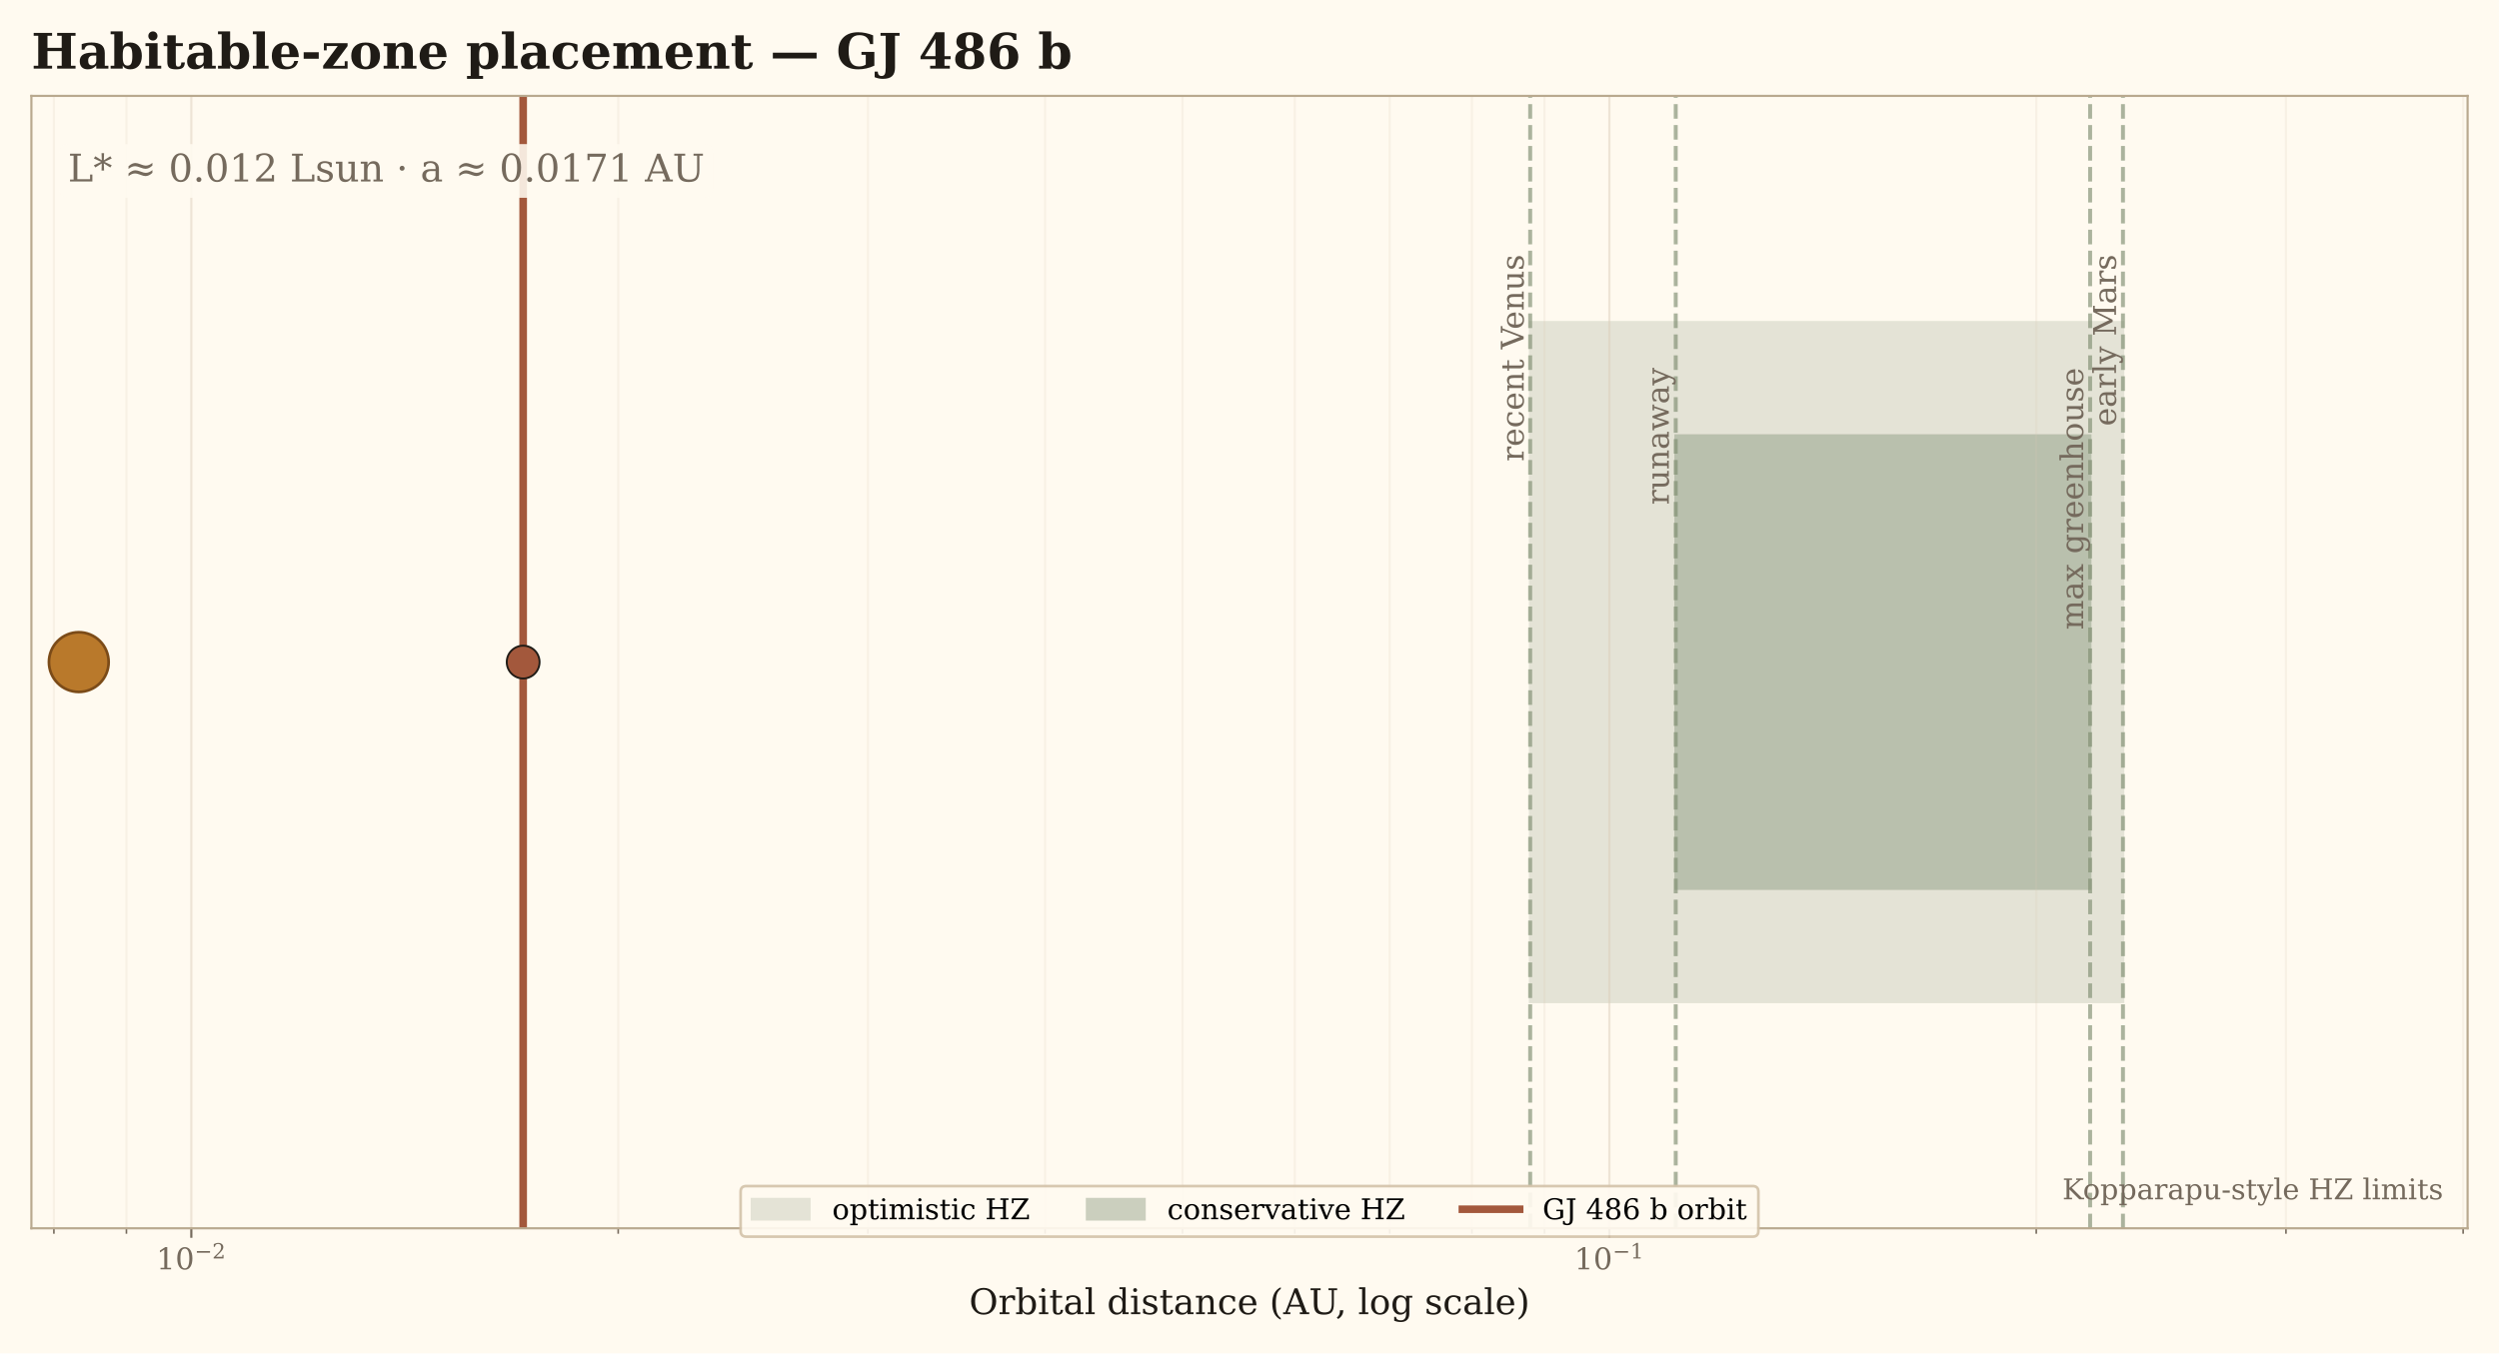
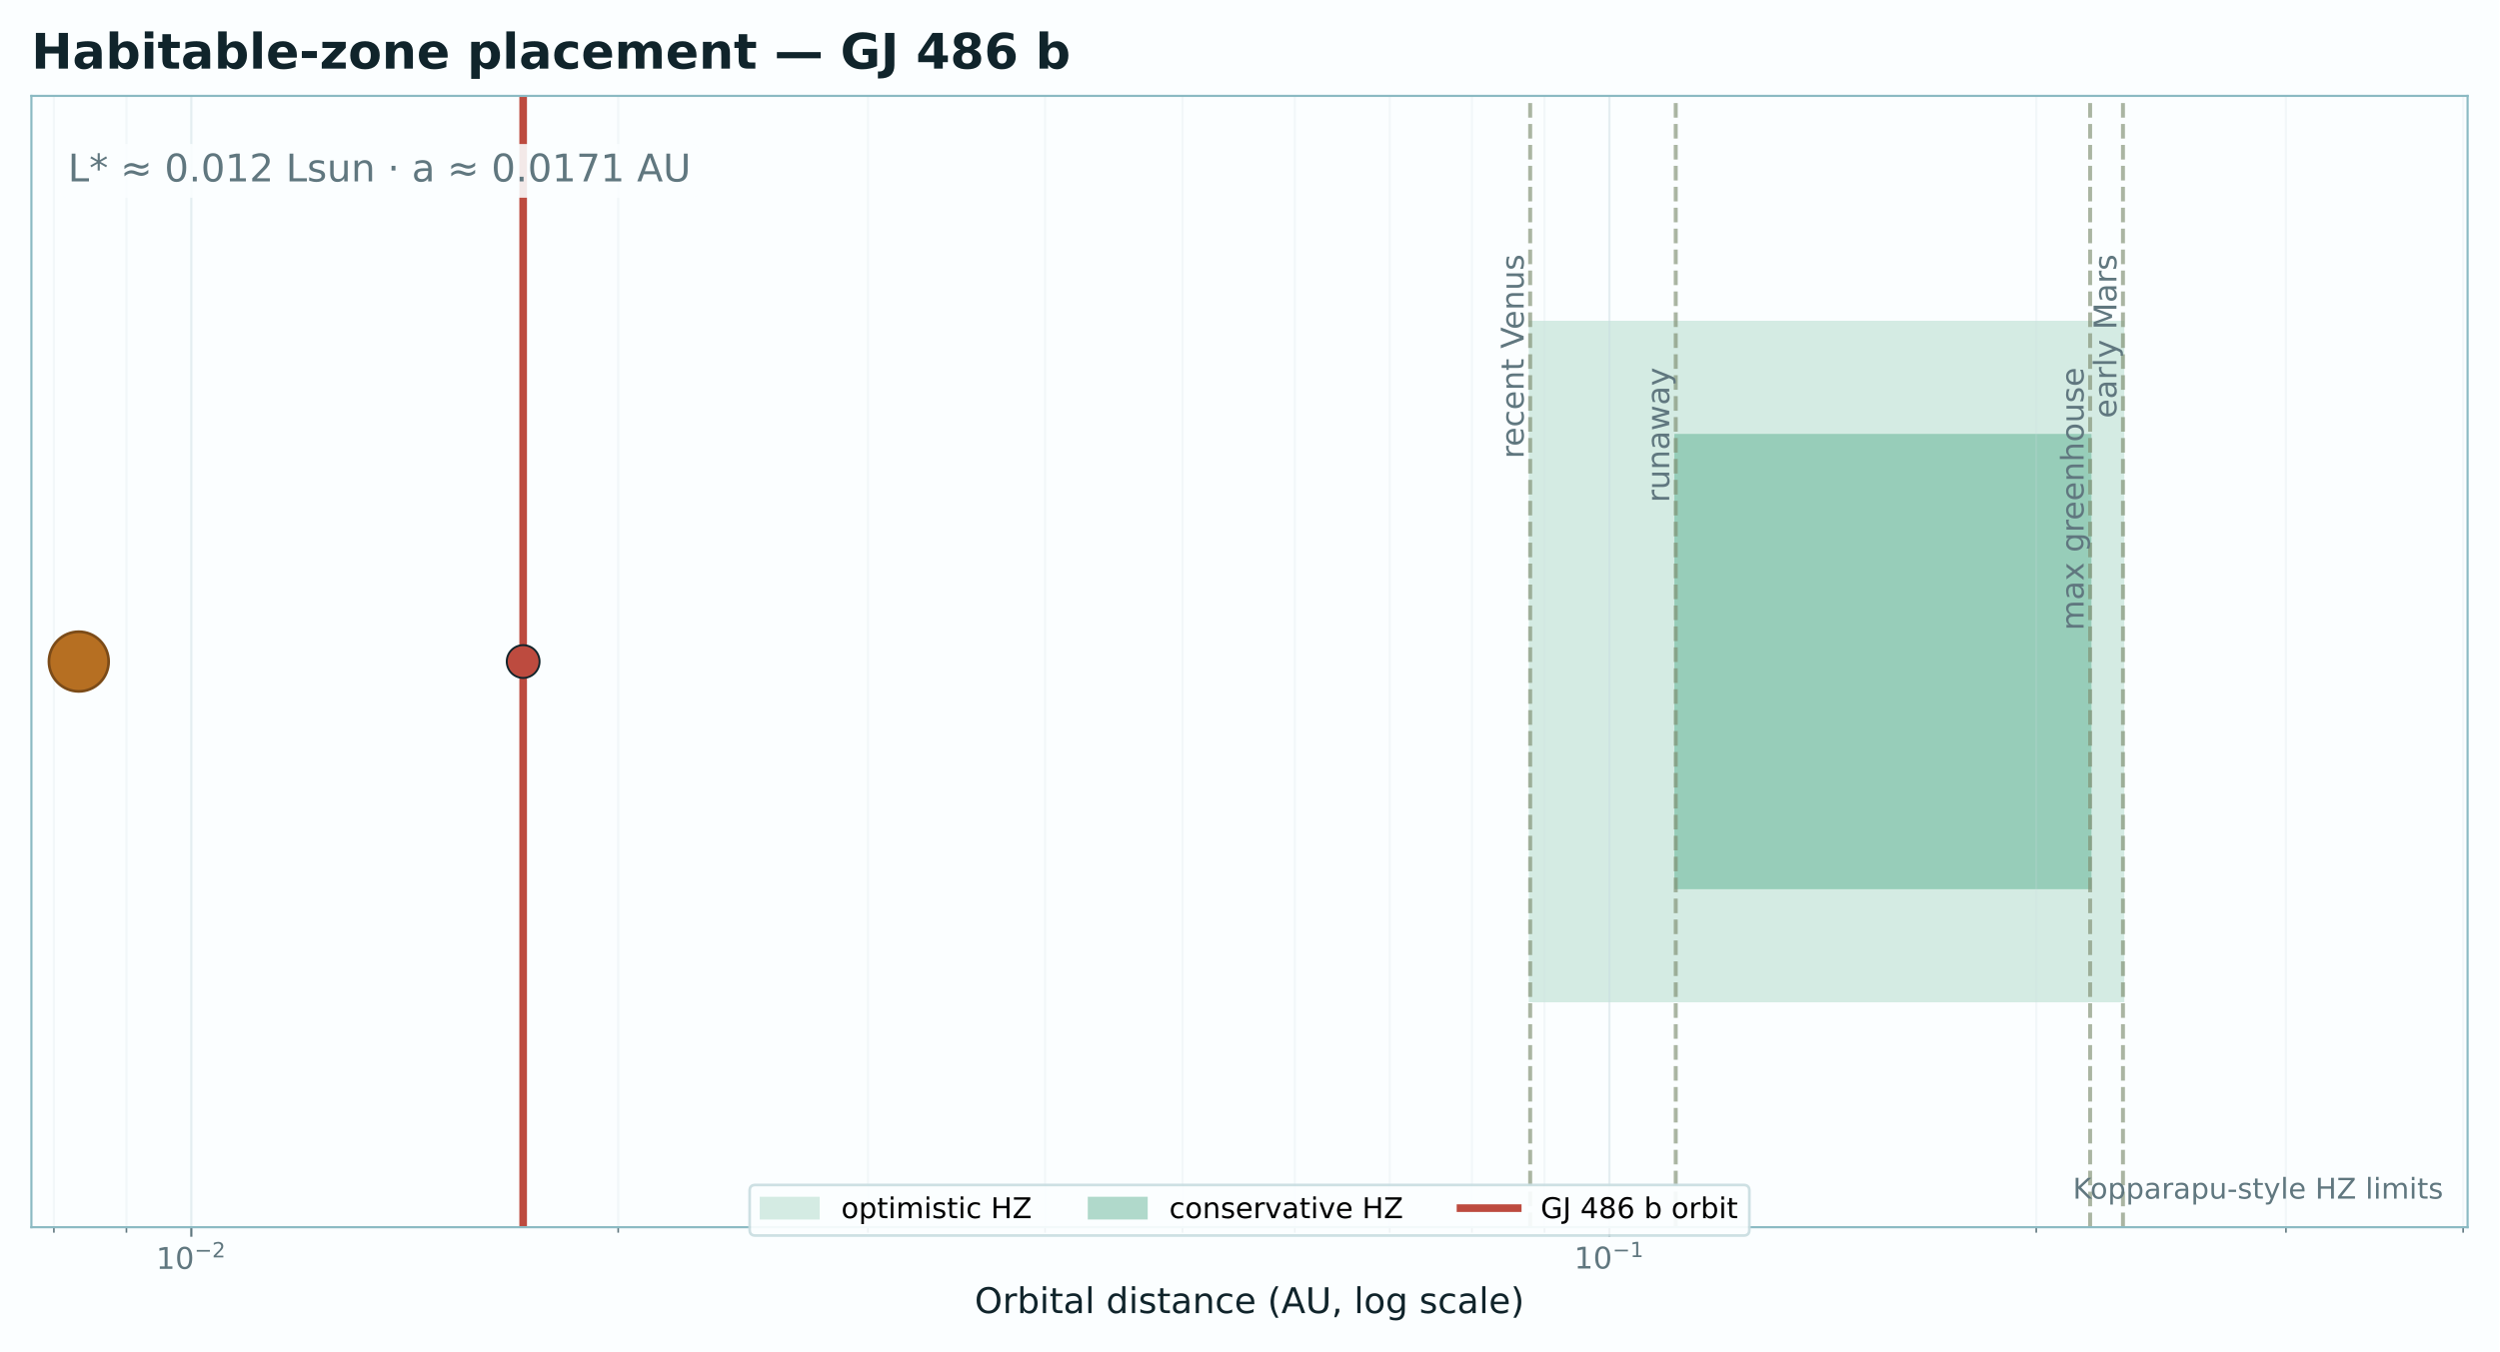
- <svg xmlns="http://www.w3.org/2000/svg" xmlns:xlink="http://www.w3.org/1999/xlink" width="917.04pt" height="496.822pt" viewBox="0 0 917.04 496.822" version="1.1">
+ <svg xmlns="http://www.w3.org/2000/svg" xmlns:xlink="http://www.w3.org/1999/xlink" width="917.04pt" height="496.241pt" viewBox="0 0 917.04 496.241" version="1.1">
  <defs>
    <style type="text/css">*{stroke-linejoin: round; stroke-linecap: butt}</style>
  </defs>
  <g id="figure_1">
    <g id="patch_1">
-       <path d="M 0 496.822  L 917.04 496.822  L 917.04 0  L 0 0  z " style="fill: #fffaf0" />
+       <path d="M 0 496.241  L 917.04 496.241  L 917.04 0  L 0 0  z " style="fill: #fbfeff" />
    </g>
    <g id="axes_1">
      <g id="patch_2">
-         <path d="M 11.52 450.889  L 905.52 450.889  L 905.52 35.197  L 11.52 35.197  z " style="fill: #fffaf0" />
+         <path d="M 11.52 450.493  L 905.52 450.493  L 905.52 35.197  L 11.52 35.197  z " style="fill: #fbfeff" />
      </g>
      <g id="patch_3">
-         <path d="M 561.519 367.751  L 779.049 367.751  L 779.049 118.336  L 561.519 118.336  z " clip-path="url(#p3a44d030aa)" style="fill: #687b5d; opacity: 0.18; stroke: #687b5d; stroke-linejoin: miter" />
+         <path d="M 561.519 367.434  L 779.049 367.434  L 779.049 118.256  L 561.519 118.256  z " clip-path="url(#p8157eff842)" style="fill: #1f9466; opacity: 0.18; stroke: #1f9466; stroke-linejoin: miter" />
      </g>
      <g id="patch_4">
-         <path d="M 614.936 326.182  L 766.997 326.182  L 766.997 159.905  L 614.936 159.905  z " clip-path="url(#p3a44d030aa)" style="fill: #687b5d; opacity: 0.34; stroke: #687b5d; stroke-linejoin: miter" />
+         <path d="M 614.936 325.904  L 766.997 325.904  L 766.997 159.786  L 614.936 159.786  z " clip-path="url(#p8157eff842)" style="fill: #1f9466; opacity: 0.34; stroke: #1f9466; stroke-linejoin: miter" />
      </g>
      <g id="matplotlib.axis_1">
        <g id="xtick_1">
          <g id="line2d_1">
-             <path d="M 70.206 450.889  L 70.206 35.197  " clip-path="url(#p3a44d030aa)" style="fill: none; stroke: #d9cbb6; stroke-opacity: 0.45; stroke-width: 0.8; stroke-linecap: square" />
+             <path d="M 70.206 450.493  L 70.206 35.197  " clip-path="url(#p8157eff842)" style="fill: none; stroke: #c9dde1; stroke-opacity: 0.45; stroke-width: 0.8; stroke-linecap: square" />
          </g>
          <g id="line2d_2">
            <defs>
-               <path id="m1e6c26609d" d="M 0 0  L 0 3.5  " style="stroke: #756a5d; stroke-width: 0.8" />
+               <path id="m68fea2c304" d="M 0 0  L 0 3.5  " style="stroke: #60777f; stroke-width: 0.8" />
            </defs>
            <g>
-               <use xlink:href="#m1e6c26609d" x="70.206" y="450.889" style="fill: #756a5d; stroke: #756a5d; stroke-width: 0.8" />
+               <use xlink:href="#m68fea2c304" x="70.206" y="450.493" style="fill: #60777f; stroke: #60777f; stroke-width: 0.8" />
            </g>
          </g>
          <g id="text_1">
-             <g style="fill: #756a5d" transform="translate(57.33625 466.2475)">
+             <g style="fill: #60777f" transform="translate(57.28125 465.8515)">
              <text>
-                 <tspan x="0" y="-0.287" style="font-size: 11px; font-family: 'DejaVu Serif'; fill: #756a5d">1</tspan>
-                 <tspan x="6.999" y="-0.287" style="font-size: 11px; font-family: 'DejaVu Serif'; fill: #756a5d">0</tspan>
-                 <tspan x="14.097" y="-4.28" style="font-size: 7.7px; font-family: 'DejaVu Serif'; fill: #756a5d">−</tspan>
-                 <tspan x="20.549" y="-4.28" style="font-size: 7.7px; font-family: 'DejaVu Serif'; fill: #756a5d">2</tspan>
+                 <tspan x="0" y="-0.069" style="font-size: 11px; font-family: 'DejaVu Sans'; fill: #60777f">1</tspan>
+                 <tspan x="6.999" y="-0.069" style="font-size: 11px; font-family: 'DejaVu Sans'; fill: #60777f">0</tspan>
+                 <tspan x="14.102" y="-4.28" style="font-size: 7.7px; font-family: 'DejaVu Sans'; fill: #60777f">−</tspan>
+                 <tspan x="20.554" y="-4.28" style="font-size: 7.7px; font-family: 'DejaVu Sans'; fill: #60777f">2</tspan>
              </text>
            </g>
          </g>
        </g>
        <g id="xtick_2">
          <g id="line2d_3">
-             <path d="M 590.582 450.889  L 590.582 35.197  " clip-path="url(#p3a44d030aa)" style="fill: none; stroke: #d9cbb6; stroke-opacity: 0.45; stroke-width: 0.8; stroke-linecap: square" />
+             <path d="M 590.582 450.493  L 590.582 35.197  " clip-path="url(#p8157eff842)" style="fill: none; stroke: #c9dde1; stroke-opacity: 0.45; stroke-width: 0.8; stroke-linecap: square" />
          </g>
          <g id="line2d_4">
            <g>
-               <use xlink:href="#m1e6c26609d" x="590.582" y="450.889" style="fill: #756a5d; stroke: #756a5d; stroke-width: 0.8" />
+               <use xlink:href="#m68fea2c304" x="590.582" y="450.493" style="fill: #60777f; stroke: #60777f; stroke-width: 0.8" />
            </g>
          </g>
          <g id="text_2">
-             <g style="fill: #756a5d" transform="translate(577.7121 466.2475)">
+             <g style="fill: #60777f" transform="translate(577.6571 465.8515)">
              <text>
-                 <tspan x="0" y="-0.287" style="font-size: 11px; font-family: 'DejaVu Serif'; fill: #756a5d">1</tspan>
-                 <tspan x="6.999" y="-0.287" style="font-size: 11px; font-family: 'DejaVu Serif'; fill: #756a5d">0</tspan>
-                 <tspan x="14.097" y="-4.28" style="font-size: 7.7px; font-family: 'DejaVu Serif'; fill: #756a5d">−</tspan>
-                 <tspan x="20.549" y="-4.28" style="font-size: 7.7px; font-family: 'DejaVu Serif'; fill: #756a5d">1</tspan>
+                 <tspan x="0" y="-0.178" style="font-size: 11px; font-family: 'DejaVu Sans'; fill: #60777f">1</tspan>
+                 <tspan x="6.999" y="-0.178" style="font-size: 11px; font-family: 'DejaVu Sans'; fill: #60777f">0</tspan>
+                 <tspan x="14.102" y="-4.389" style="font-size: 7.7px; font-family: 'DejaVu Sans'; fill: #60777f">−</tspan>
+                 <tspan x="20.554" y="-4.389" style="font-size: 7.7px; font-family: 'DejaVu Sans'; fill: #60777f">1</tspan>
              </text>
            </g>
          </g>
        </g>
        <g id="xtick_3">
          <g id="line2d_5">
-             <path d="M 19.777 450.889  L 19.777 35.197  " clip-path="url(#p3a44d030aa)" style="fill: none; stroke: #d9cbb6; stroke-opacity: 0.18; stroke-width: 0.8; stroke-linecap: square" />
+             <path d="M 19.777 450.493  L 19.777 35.197  " clip-path="url(#p8157eff842)" style="fill: none; stroke: #c9dde1; stroke-opacity: 0.18; stroke-width: 0.8; stroke-linecap: square" />
          </g>
          <g id="line2d_6">
            <defs>
-               <path id="m77b37cec91" d="M 0 0  L 0 2  " style="stroke: #756a5d; stroke-width: 0.6" />
+               <path id="mcbe8d513b2" d="M 0 0  L 0 2  " style="stroke: #60777f; stroke-width: 0.6" />
            </defs>
            <g>
-               <use xlink:href="#m77b37cec91" x="19.777" y="450.889" style="fill: #756a5d; stroke: #756a5d; stroke-width: 0.6" />
+               <use xlink:href="#mcbe8d513b2" x="19.777" y="450.493" style="fill: #60777f; stroke: #60777f; stroke-width: 0.6" />
            </g>
          </g>
        </g>
        <g id="xtick_4">
          <g id="line2d_7">
-             <path d="M 46.395 450.889  L 46.395 35.197  " clip-path="url(#p3a44d030aa)" style="fill: none; stroke: #d9cbb6; stroke-opacity: 0.18; stroke-width: 0.8; stroke-linecap: square" />
+             <path d="M 46.395 450.493  L 46.395 35.197  " clip-path="url(#p8157eff842)" style="fill: none; stroke: #c9dde1; stroke-opacity: 0.18; stroke-width: 0.8; stroke-linecap: square" />
          </g>
          <g id="line2d_8">
            <g>
-               <use xlink:href="#m77b37cec91" x="46.395" y="450.889" style="fill: #756a5d; stroke: #756a5d; stroke-width: 0.6" />
+               <use xlink:href="#mcbe8d513b2" x="46.395" y="450.493" style="fill: #60777f; stroke: #60777f; stroke-width: 0.6" />
            </g>
          </g>
        </g>
        <g id="xtick_5">
          <g id="line2d_9">
-             <path d="M 226.855 450.889  L 226.855 35.197  " clip-path="url(#p3a44d030aa)" style="fill: none; stroke: #d9cbb6; stroke-opacity: 0.18; stroke-width: 0.8; stroke-linecap: square" />
+             <path d="M 226.855 450.493  L 226.855 35.197  " clip-path="url(#p8157eff842)" style="fill: none; stroke: #c9dde1; stroke-opacity: 0.18; stroke-width: 0.8; stroke-linecap: square" />
          </g>
          <g id="line2d_10">
            <g>
-               <use xlink:href="#m77b37cec91" x="226.855" y="450.889" style="fill: #756a5d; stroke: #756a5d; stroke-width: 0.6" />
+               <use xlink:href="#mcbe8d513b2" x="226.855" y="450.493" style="fill: #60777f; stroke: #60777f; stroke-width: 0.6" />
            </g>
          </g>
        </g>
        <g id="xtick_6">
          <g id="line2d_11">
-             <path d="M 318.489 450.889  L 318.489 35.197  " clip-path="url(#p3a44d030aa)" style="fill: none; stroke: #d9cbb6; stroke-opacity: 0.18; stroke-width: 0.8; stroke-linecap: square" />
+             <path d="M 318.489 450.493  L 318.489 35.197  " clip-path="url(#p8157eff842)" style="fill: none; stroke: #c9dde1; stroke-opacity: 0.18; stroke-width: 0.8; stroke-linecap: square" />
          </g>
          <g id="line2d_12">
            <g>
-               <use xlink:href="#m77b37cec91" x="318.489" y="450.889" style="fill: #756a5d; stroke: #756a5d; stroke-width: 0.6" />
+               <use xlink:href="#mcbe8d513b2" x="318.489" y="450.493" style="fill: #60777f; stroke: #60777f; stroke-width: 0.6" />
            </g>
          </g>
        </g>
        <g id="xtick_7">
          <g id="line2d_13">
-             <path d="M 383.504 450.889  L 383.504 35.197  " clip-path="url(#p3a44d030aa)" style="fill: none; stroke: #d9cbb6; stroke-opacity: 0.18; stroke-width: 0.8; stroke-linecap: square" />
+             <path d="M 383.504 450.493  L 383.504 35.197  " clip-path="url(#p8157eff842)" style="fill: none; stroke: #c9dde1; stroke-opacity: 0.18; stroke-width: 0.8; stroke-linecap: square" />
          </g>
          <g id="line2d_14">
            <g>
-               <use xlink:href="#m77b37cec91" x="383.504" y="450.889" style="fill: #756a5d; stroke: #756a5d; stroke-width: 0.6" />
+               <use xlink:href="#mcbe8d513b2" x="383.504" y="450.493" style="fill: #60777f; stroke: #60777f; stroke-width: 0.6" />
            </g>
          </g>
        </g>
        <g id="xtick_8">
          <g id="line2d_15">
-             <path d="M 433.933 450.889  L 433.933 35.197  " clip-path="url(#p3a44d030aa)" style="fill: none; stroke: #d9cbb6; stroke-opacity: 0.18; stroke-width: 0.8; stroke-linecap: square" />
+             <path d="M 433.933 450.493  L 433.933 35.197  " clip-path="url(#p8157eff842)" style="fill: none; stroke: #c9dde1; stroke-opacity: 0.18; stroke-width: 0.8; stroke-linecap: square" />
          </g>
          <g id="line2d_16">
            <g>
-               <use xlink:href="#m77b37cec91" x="433.933" y="450.889" style="fill: #756a5d; stroke: #756a5d; stroke-width: 0.6" />
+               <use xlink:href="#mcbe8d513b2" x="433.933" y="450.493" style="fill: #60777f; stroke: #60777f; stroke-width: 0.6" />
            </g>
          </g>
        </g>
        <g id="xtick_9">
          <g id="line2d_17">
-             <path d="M 475.137 450.889  L 475.137 35.197  " clip-path="url(#p3a44d030aa)" style="fill: none; stroke: #d9cbb6; stroke-opacity: 0.18; stroke-width: 0.8; stroke-linecap: square" />
+             <path d="M 475.137 450.493  L 475.137 35.197  " clip-path="url(#p8157eff842)" style="fill: none; stroke: #c9dde1; stroke-opacity: 0.18; stroke-width: 0.8; stroke-linecap: square" />
          </g>
          <g id="line2d_18">
            <g>
-               <use xlink:href="#m77b37cec91" x="475.137" y="450.889" style="fill: #756a5d; stroke: #756a5d; stroke-width: 0.6" />
+               <use xlink:href="#mcbe8d513b2" x="475.137" y="450.493" style="fill: #60777f; stroke: #60777f; stroke-width: 0.6" />
            </g>
          </g>
        </g>
        <g id="xtick_10">
          <g id="line2d_19">
-             <path d="M 509.975 450.889  L 509.975 35.197  " clip-path="url(#p3a44d030aa)" style="fill: none; stroke: #d9cbb6; stroke-opacity: 0.18; stroke-width: 0.8; stroke-linecap: square" />
+             <path d="M 509.975 450.493  L 509.975 35.197  " clip-path="url(#p8157eff842)" style="fill: none; stroke: #c9dde1; stroke-opacity: 0.18; stroke-width: 0.8; stroke-linecap: square" />
          </g>
          <g id="line2d_20">
            <g>
-               <use xlink:href="#m77b37cec91" x="509.975" y="450.889" style="fill: #756a5d; stroke: #756a5d; stroke-width: 0.6" />
+               <use xlink:href="#mcbe8d513b2" x="509.975" y="450.493" style="fill: #60777f; stroke: #60777f; stroke-width: 0.6" />
            </g>
          </g>
        </g>
        <g id="xtick_11">
          <g id="line2d_21">
-             <path d="M 540.152 450.889  L 540.152 35.197  " clip-path="url(#p3a44d030aa)" style="fill: none; stroke: #d9cbb6; stroke-opacity: 0.18; stroke-width: 0.8; stroke-linecap: square" />
+             <path d="M 540.152 450.493  L 540.152 35.197  " clip-path="url(#p8157eff842)" style="fill: none; stroke: #c9dde1; stroke-opacity: 0.18; stroke-width: 0.8; stroke-linecap: square" />
          </g>
          <g id="line2d_22">
            <g>
-               <use xlink:href="#m77b37cec91" x="540.152" y="450.889" style="fill: #756a5d; stroke: #756a5d; stroke-width: 0.6" />
+               <use xlink:href="#mcbe8d513b2" x="540.152" y="450.493" style="fill: #60777f; stroke: #60777f; stroke-width: 0.6" />
            </g>
          </g>
        </g>
        <g id="xtick_12">
          <g id="line2d_23">
-             <path d="M 566.771 450.889  L 566.771 35.197  " clip-path="url(#p3a44d030aa)" style="fill: none; stroke: #d9cbb6; stroke-opacity: 0.18; stroke-width: 0.8; stroke-linecap: square" />
+             <path d="M 566.771 450.493  L 566.771 35.197  " clip-path="url(#p8157eff842)" style="fill: none; stroke: #c9dde1; stroke-opacity: 0.18; stroke-width: 0.8; stroke-linecap: square" />
          </g>
          <g id="line2d_24">
            <g>
-               <use xlink:href="#m77b37cec91" x="566.771" y="450.889" style="fill: #756a5d; stroke: #756a5d; stroke-width: 0.6" />
+               <use xlink:href="#mcbe8d513b2" x="566.771" y="450.493" style="fill: #60777f; stroke: #60777f; stroke-width: 0.6" />
            </g>
          </g>
        </g>
        <g id="xtick_13">
          <g id="line2d_25">
-             <path d="M 747.231 450.889  L 747.231 35.197  " clip-path="url(#p3a44d030aa)" style="fill: none; stroke: #d9cbb6; stroke-opacity: 0.18; stroke-width: 0.8; stroke-linecap: square" />
+             <path d="M 747.231 450.493  L 747.231 35.197  " clip-path="url(#p8157eff842)" style="fill: none; stroke: #c9dde1; stroke-opacity: 0.18; stroke-width: 0.8; stroke-linecap: square" />
          </g>
          <g id="line2d_26">
            <g>
-               <use xlink:href="#m77b37cec91" x="747.231" y="450.889" style="fill: #756a5d; stroke: #756a5d; stroke-width: 0.6" />
+               <use xlink:href="#mcbe8d513b2" x="747.231" y="450.493" style="fill: #60777f; stroke: #60777f; stroke-width: 0.6" />
            </g>
          </g>
        </g>
        <g id="xtick_14">
          <g id="line2d_27">
-             <path d="M 838.864 450.889  L 838.864 35.197  " clip-path="url(#p3a44d030aa)" style="fill: none; stroke: #d9cbb6; stroke-opacity: 0.18; stroke-width: 0.8; stroke-linecap: square" />
+             <path d="M 838.864 450.493  L 838.864 35.197  " clip-path="url(#p8157eff842)" style="fill: none; stroke: #c9dde1; stroke-opacity: 0.18; stroke-width: 0.8; stroke-linecap: square" />
          </g>
          <g id="line2d_28">
            <g>
-               <use xlink:href="#m77b37cec91" x="838.864" y="450.889" style="fill: #756a5d; stroke: #756a5d; stroke-width: 0.6" />
+               <use xlink:href="#mcbe8d513b2" x="838.864" y="450.493" style="fill: #60777f; stroke: #60777f; stroke-width: 0.6" />
            </g>
          </g>
        </g>
        <g id="xtick_15">
          <g id="line2d_29">
-             <path d="M 903.88 450.889  L 903.88 35.197  " clip-path="url(#p3a44d030aa)" style="fill: none; stroke: #d9cbb6; stroke-opacity: 0.18; stroke-width: 0.8; stroke-linecap: square" />
+             <path d="M 903.88 450.493  L 903.88 35.197  " clip-path="url(#p8157eff842)" style="fill: none; stroke: #c9dde1; stroke-opacity: 0.18; stroke-width: 0.8; stroke-linecap: square" />
          </g>
          <g id="line2d_30">
            <g>
-               <use xlink:href="#m77b37cec91" x="903.88" y="450.889" style="fill: #756a5d; stroke: #756a5d; stroke-width: 0.6" />
+               <use xlink:href="#mcbe8d513b2" x="903.88" y="450.493" style="fill: #60777f; stroke: #60777f; stroke-width: 0.6" />
            </g>
          </g>
        </g>
        <g id="text_3">
-           <text style="font-size: 13px; font-family: 'DejaVu Serif'; text-anchor: middle; fill: #1f1b16" x="458.52" y="482.413" transform="rotate(-0 458.52 482.4131)">Orbital distance (AU, log scale)</text>
+           <text style="font-size: 13px; font-family: 'DejaVu Sans'; text-anchor: middle; fill: #10242b" x="458.52" y="482.017" transform="rotate(-0 458.52 482.0171)">Orbital distance (AU, log scale)</text>
        </g>
      </g>
      <g id="matplotlib.axis_2" />
      <g id="line2d_31">
-         <path d="M 191.98 450.889  L 191.98 35.197  " clip-path="url(#p3a44d030aa)" style="fill: none; stroke: #a3583c; stroke-width: 2.8; stroke-linecap: square" />
+         <path d="M 191.98 450.493  L 191.98 35.197  " clip-path="url(#p8157eff842)" style="fill: none; stroke: #bd4b3f; stroke-width: 2.8; stroke-linecap: square" />
      </g>
      <g id="line2d_32">
-         <path d="M 561.519 450.889  L 561.519 35.197  " clip-path="url(#p3a44d030aa)" style="fill: none; stroke-dasharray: 5.365,2.32; stroke-dashoffset: 0; stroke: #7f8d70; stroke-opacity: 0.65; stroke-width: 1.45" />
+         <path d="M 561.519 450.493  L 561.519 35.197  " clip-path="url(#p8157eff842)" style="fill: none; stroke-dasharray: 5.365,2.32; stroke-dashoffset: 0; stroke: #7f8d70; stroke-opacity: 0.65; stroke-width: 1.45" />
      </g>
      <g id="line2d_33">
-         <path d="M 614.936 450.889  L 614.936 35.197  " clip-path="url(#p3a44d030aa)" style="fill: none; stroke-dasharray: 5.365,2.32; stroke-dashoffset: 0; stroke: #7f8d70; stroke-opacity: 0.65; stroke-width: 1.45" />
+         <path d="M 614.936 450.493  L 614.936 35.197  " clip-path="url(#p8157eff842)" style="fill: none; stroke-dasharray: 5.365,2.32; stroke-dashoffset: 0; stroke: #7f8d70; stroke-opacity: 0.65; stroke-width: 1.45" />
      </g>
      <g id="line2d_34">
-         <path d="M 766.997 450.889  L 766.997 35.197  " clip-path="url(#p3a44d030aa)" style="fill: none; stroke-dasharray: 5.365,2.32; stroke-dashoffset: 0; stroke: #7f8d70; stroke-opacity: 0.65; stroke-width: 1.45" />
+         <path d="M 766.997 450.493  L 766.997 35.197  " clip-path="url(#p8157eff842)" style="fill: none; stroke-dasharray: 5.365,2.32; stroke-dashoffset: 0; stroke: #7f8d70; stroke-opacity: 0.65; stroke-width: 1.45" />
      </g>
      <g id="line2d_35">
-         <path d="M 779.049 450.889  L 779.049 35.197  " clip-path="url(#p3a44d030aa)" style="fill: none; stroke-dasharray: 5.365,2.32; stroke-dashoffset: 0; stroke: #7f8d70; stroke-opacity: 0.65; stroke-width: 1.45" />
+         <path d="M 779.049 450.493  L 779.049 35.197  " clip-path="url(#p8157eff842)" style="fill: none; stroke-dasharray: 5.365,2.32; stroke-dashoffset: 0; stroke: #7f8d70; stroke-opacity: 0.65; stroke-width: 1.45" />
      </g>
      <g id="patch_5">
-         <path d="M 11.52 450.889  L 11.52 35.197  " style="fill: none; stroke: #b9a98f; stroke-width: 0.8; stroke-linejoin: miter; stroke-linecap: square" />
+         <path d="M 11.52 450.493  L 11.52 35.197  " style="fill: none; stroke: #8bbac3; stroke-width: 0.8; stroke-linejoin: miter; stroke-linecap: square" />
      </g>
      <g id="patch_6">
-         <path d="M 905.52 450.889  L 905.52 35.197  " style="fill: none; stroke: #b9a98f; stroke-width: 0.8; stroke-linejoin: miter; stroke-linecap: square" />
+         <path d="M 905.52 450.493  L 905.52 35.197  " style="fill: none; stroke: #8bbac3; stroke-width: 0.8; stroke-linejoin: miter; stroke-linecap: square" />
      </g>
      <g id="patch_7">
-         <path d="M 11.52 450.889  L 905.52 450.889  " style="fill: none; stroke: #b9a98f; stroke-width: 0.8; stroke-linejoin: miter; stroke-linecap: square" />
+         <path d="M 11.52 450.493  L 905.52 450.493  " style="fill: none; stroke: #8bbac3; stroke-width: 0.8; stroke-linejoin: miter; stroke-linecap: square" />
      </g>
      <g id="patch_8">
-         <path d="M 11.52 35.197  L 905.52 35.197  " style="fill: none; stroke: #b9a98f; stroke-width: 0.8; stroke-linejoin: miter; stroke-linecap: square" />
+         <path d="M 11.52 35.197  L 905.52 35.197  " style="fill: none; stroke: #8bbac3; stroke-width: 0.8; stroke-linejoin: miter; stroke-linecap: square" />
      </g>
      <g id="text_4">
-         <text style="font-size: 11.5px; font-family: 'DejaVu Serif'; fill: #756a5d" transform="translate(559.127 169.4037) rotate(-90)">recent Venus</text>
+         <text style="font-size: 11.5px; font-family: 'DejaVu Sans'; fill: #60777f" transform="translate(559.127 168.3528) rotate(-90)">recent Venus</text>
      </g>
      <g id="text_5">
-         <text style="font-size: 11.5px; font-family: 'DejaVu Serif'; fill: #756a5d" transform="translate(612.3812 185.3279) rotate(-90)">runaway</text>
+         <text style="font-size: 11.5px; font-family: 'DejaVu Sans'; fill: #60777f" transform="translate(612.5447 184.4781) rotate(-90)">runaway</text>
      </g>
      <g id="text_6">
-         <text style="font-size: 11.5px; font-family: 'DejaVu Serif'; fill: #756a5d" transform="translate(764.4414 231.1877) rotate(-90)">max greenhouse</text>
+         <text style="font-size: 11.5px; font-family: 'DejaVu Sans'; fill: #60777f" transform="translate(764.6049 231.4682) rotate(-90)">max greenhouse</text>
      </g>
      <g id="text_7">
-         <text style="font-size: 11.5px; font-family: 'DejaVu Serif'; fill: #756a5d" transform="translate(776.4937 156.4141) rotate(-90)">early Mars</text>
+         <text style="font-size: 11.5px; font-family: 'DejaVu Sans'; fill: #60777f" transform="translate(776.6572 153.5339) rotate(-90)">early Mars</text>
      </g>
      <g id="text_8">
        <g id="patch_9">
-           <path d="M 24.93 72.611  L 258.572 72.611  Q 261.652 72.611 261.652 69.531  L 261.652 55.982  Q 261.652 52.902 258.572 52.902  L 24.93 52.902  Q 21.85 52.902 21.85 55.982  L 21.85 69.531  Q 21.85 72.611 24.93 72.611  z " style="fill: #fffaf0; opacity: 0.88" />
-         </g>
-         <text style="font-size: 14px; font-family: 'DejaVu Serif'; text-anchor: start; fill: #756a5d" x="24.93" y="66.62" transform="rotate(-0 24.93 66.6196)">L* ≈ 0.012 Lsun · a ≈ 0.0171 AU</text>
+           <path d="M 24.93 72.591  L 253.546 72.591  Q 256.626 72.591 256.626 69.511  L 256.626 55.962  Q 256.626 52.882 253.546 52.882  L 24.93 52.882  Q 21.85 52.882 21.85 55.962  L 21.85 69.511  Q 21.85 72.591 24.93 72.591  z " style="fill: #fbfeff; opacity: 0.88" />
+         </g>
+         <text style="font-size: 14px; font-family: 'DejaVu Sans'; text-anchor: start; fill: #60777f" x="24.93" y="66.6" transform="rotate(-0 24.93 66.5998)">L* ≈ 0.012 Lsun · a ≈ 0.0171 AU</text>
      </g>
      <g id="text_9">
-         <text style="font-size: 10.5px; font-family: 'DejaVu Serif'; text-anchor: end; fill: #756a5d" x="896.58" y="440.242" transform="rotate(-0 896.58 440.2424)">Kopparapu-style HZ limits</text>
+         <text style="font-size: 10.5px; font-family: 'DejaVu Sans'; text-anchor: end; fill: #60777f" x="896.58" y="440.004" transform="rotate(-0 896.58 440.0036)">Kopparapu-style HZ limits</text>
      </g>
      <g id="text_10">
-         <text style="font-weight: 700; font-size: 18px; font-family: 'DejaVu Serif'; text-anchor: start; fill: #1f1b16" x="11.52" y="25.197" transform="rotate(-0 11.52 25.19719)">Habitable-zone placement — GJ 486 b</text>
+         <text style="font-weight: 700; font-size: 18px; font-family: 'DejaVu Sans'; text-anchor: start; fill: #10242b" x="11.52" y="25.197" transform="rotate(-0 11.52 25.19719)">Habitable-zone placement — GJ 486 b</text>
      </g>
      <g id="PathCollection_1">
        <defs>
-           <path id="m9d0796938c" d="M 0 10.954  C 2.905 10.954 5.692 9.8 7.746 7.746  C 9.8 5.692 10.954 2.905 10.954 0  C 10.954 -2.905 9.8 -5.692 7.746 -7.746  C 5.692 -9.8 2.905 -10.954 0 -10.954  C -2.905 -10.954 -5.692 -9.8 -7.746 -7.746  C -9.8 -5.692 -10.954 -2.905 -10.954 0  C -10.954 2.905 -9.8 5.692 -7.746 7.746  C -5.692 9.8 -2.905 10.954 0 10.954  z " style="stroke: #7b4b18" />
+           <path id="m08468b197d" d="M 0 10.954  C 2.905 10.954 5.692 9.8 7.746 7.746  C 9.8 5.692 10.954 2.905 10.954 0  C 10.954 -2.905 9.8 -5.692 7.746 -7.746  C 5.692 -9.8 2.905 -10.954 0 -10.954  C -2.905 -10.954 -5.692 -9.8 -7.746 -7.746  C -9.8 -5.692 -10.954 -2.905 -10.954 0  C -10.954 2.905 -9.8 5.692 -7.746 7.746  C -5.692 9.8 -2.905 10.954 0 10.954  z " style="stroke: #7b4b18" />
        </defs>
-         <g clip-path="url(#p3a44d030aa)">
-           <use xlink:href="#m9d0796938c" x="28.913" y="243.043" style="fill: #b9792b; stroke: #7b4b18" />
+         <g clip-path="url(#p8157eff842)">
+           <use xlink:href="#m08468b197d" x="28.913" y="242.845" style="fill: #b66f22; stroke: #7b4b18" />
        </g>
      </g>
      <g id="PathCollection_2">
        <defs>
-           <path id="m85e8117d5e" d="M 0 6.021  C 1.597 6.021 3.128 5.386 4.257 4.257  C 5.386 3.128 6.021 1.597 6.021 0  C 6.021 -1.597 5.386 -3.128 4.257 -4.257  C 3.128 -5.386 1.597 -6.021 0 -6.021  C -1.597 -6.021 -3.128 -5.386 -4.257 -4.257  C -5.386 -3.128 -6.021 -1.597 -6.021 0  C -6.021 1.597 -5.386 3.128 -4.257 4.257  C -3.128 5.386 -1.597 6.021 0 6.021  z " style="stroke: #1f1b16; stroke-width: 0.7" />
+           <path id="m41044f3fa6" d="M 0 6.021  C 1.597 6.021 3.128 5.386 4.257 4.257  C 5.386 3.128 6.021 1.597 6.021 0  C 6.021 -1.597 5.386 -3.128 4.257 -4.257  C 3.128 -5.386 1.597 -6.021 0 -6.021  C -1.597 -6.021 -3.128 -5.386 -4.257 -4.257  C -5.386 -3.128 -6.021 -1.597 -6.021 0  C -6.021 1.597 -5.386 3.128 -4.257 4.257  C -3.128 5.386 -1.597 6.021 0 6.021  z " style="stroke: #10242b; stroke-width: 0.7" />
        </defs>
-         <g clip-path="url(#p3a44d030aa)">
-           <use xlink:href="#m85e8117d5e" x="191.98" y="243.043" style="fill: #a3583c; stroke: #1f1b16; stroke-width: 0.7" />
+         <g clip-path="url(#p8157eff842)">
+           <use xlink:href="#m41044f3fa6" x="191.98" y="242.845" style="fill: #bd4b3f; stroke: #10242b; stroke-width: 0.7" />
        </g>
      </g>
      <g id="legend_1">
        <g id="patch_10">
-           <path d="M 273.882 453.953  L 643.158 453.953  Q 645.258 453.953 645.258 451.853  L 645.258 437.491  Q 645.258 435.391 643.158 435.391  L 273.882 435.391  Q 271.782 435.391 271.782 437.491  L 271.782 451.853  Q 271.782 453.953 273.882 453.953  z " style="fill: #fffaf0; opacity: 0.92; stroke: #d4c3aa; stroke-linejoin: miter" />
+           <path d="M 277.196 453.549  L 639.844 453.549  Q 641.944 453.549 641.944 451.449  L 641.944 437.087  Q 641.944 434.987 639.844 434.987  L 277.196 434.987  Q 275.096 434.987 275.096 437.087  L 275.096 451.449  Q 275.096 453.549 277.196 453.549  z " style="fill: #fbfeff; opacity: 0.92; stroke: #c9dde1; stroke-linejoin: miter" />
        </g>
        <g id="patch_11">
-           <path d="M 275.982 447.569  L 296.982 447.569  L 296.982 440.219  L 275.982 440.219  z " style="fill: #687b5d; opacity: 0.18; stroke: #687b5d; stroke-linejoin: miter" />
+           <path d="M 279.296 447.165  L 300.296 447.165  L 300.296 439.815  L 279.296 439.815  z " style="fill: #1f9466; opacity: 0.18; stroke: #1f9466; stroke-linejoin: miter" />
        </g>
        <g id="text_11">
-           <text style="font-size: 10.5px; font-family: 'DejaVu Serif'; text-anchor: start" x="305.382" y="447.569" transform="rotate(-0 305.3816 447.5694)">optimistic HZ</text>
+           <text style="font-size: 10.5px; font-family: 'DejaVu Sans'; text-anchor: start" x="308.696" y="447.165" transform="rotate(-0 308.6965 447.1654)">optimistic HZ</text>
        </g>
        <g id="patch_12">
-           <path d="M 398.953 447.569  L 419.953 447.569  L 419.953 440.219  L 398.953 440.219  z " style="fill: #687b5d; opacity: 0.34; stroke: #687b5d; stroke-linejoin: miter" />
+           <path d="M 399.668 447.165  L 420.668 447.165  L 420.668 439.815  L 399.668 439.815  z " style="fill: #1f9466; opacity: 0.34; stroke: #1f9466; stroke-linejoin: miter" />
        </g>
        <g id="text_12">
-           <text style="font-size: 10.5px; font-family: 'DejaVu Serif'; text-anchor: start" x="428.353" y="447.569" transform="rotate(-0 428.353 447.5694)">conservative HZ</text>
+           <text style="font-size: 10.5px; font-family: 'DejaVu Sans'; text-anchor: start" x="429.067" y="447.165" transform="rotate(-0 429.0675 447.1654)">conservative HZ</text>
        </g>
        <g id="line2d_36">
-           <path d="M 536.646 443.894  L 547.146 443.894  L 557.646 443.894  " style="fill: none; stroke: #a3583c; stroke-width: 2.8; stroke-linecap: square" />
+           <path d="M 535.951 443.49  L 546.451 443.49  L 556.951 443.49  " style="fill: none; stroke: #bd4b3f; stroke-width: 2.8; stroke-linecap: square" />
        </g>
        <g id="text_13">
-           <text style="font-size: 10.5px; font-family: 'DejaVu Serif'; text-anchor: start" x="566.046" y="447.569" transform="rotate(-0 566.0457 447.5694)">GJ 486 b orbit</text>
+           <text style="font-size: 10.5px; font-family: 'DejaVu Sans'; text-anchor: start" x="565.351" y="447.165" transform="rotate(-0 565.3509 447.1654)">GJ 486 b orbit</text>
        </g>
      </g>
    </g>
  </g>
  <defs>
-     <clipPath id="p3a44d030aa">
-       <rect x="11.52" y="35.197" width="894" height="415.692" />
+     <clipPath id="p8157eff842">
+       <rect x="11.52" y="35.197" width="894" height="415.296" />
    </clipPath>
  </defs>
</svg>
